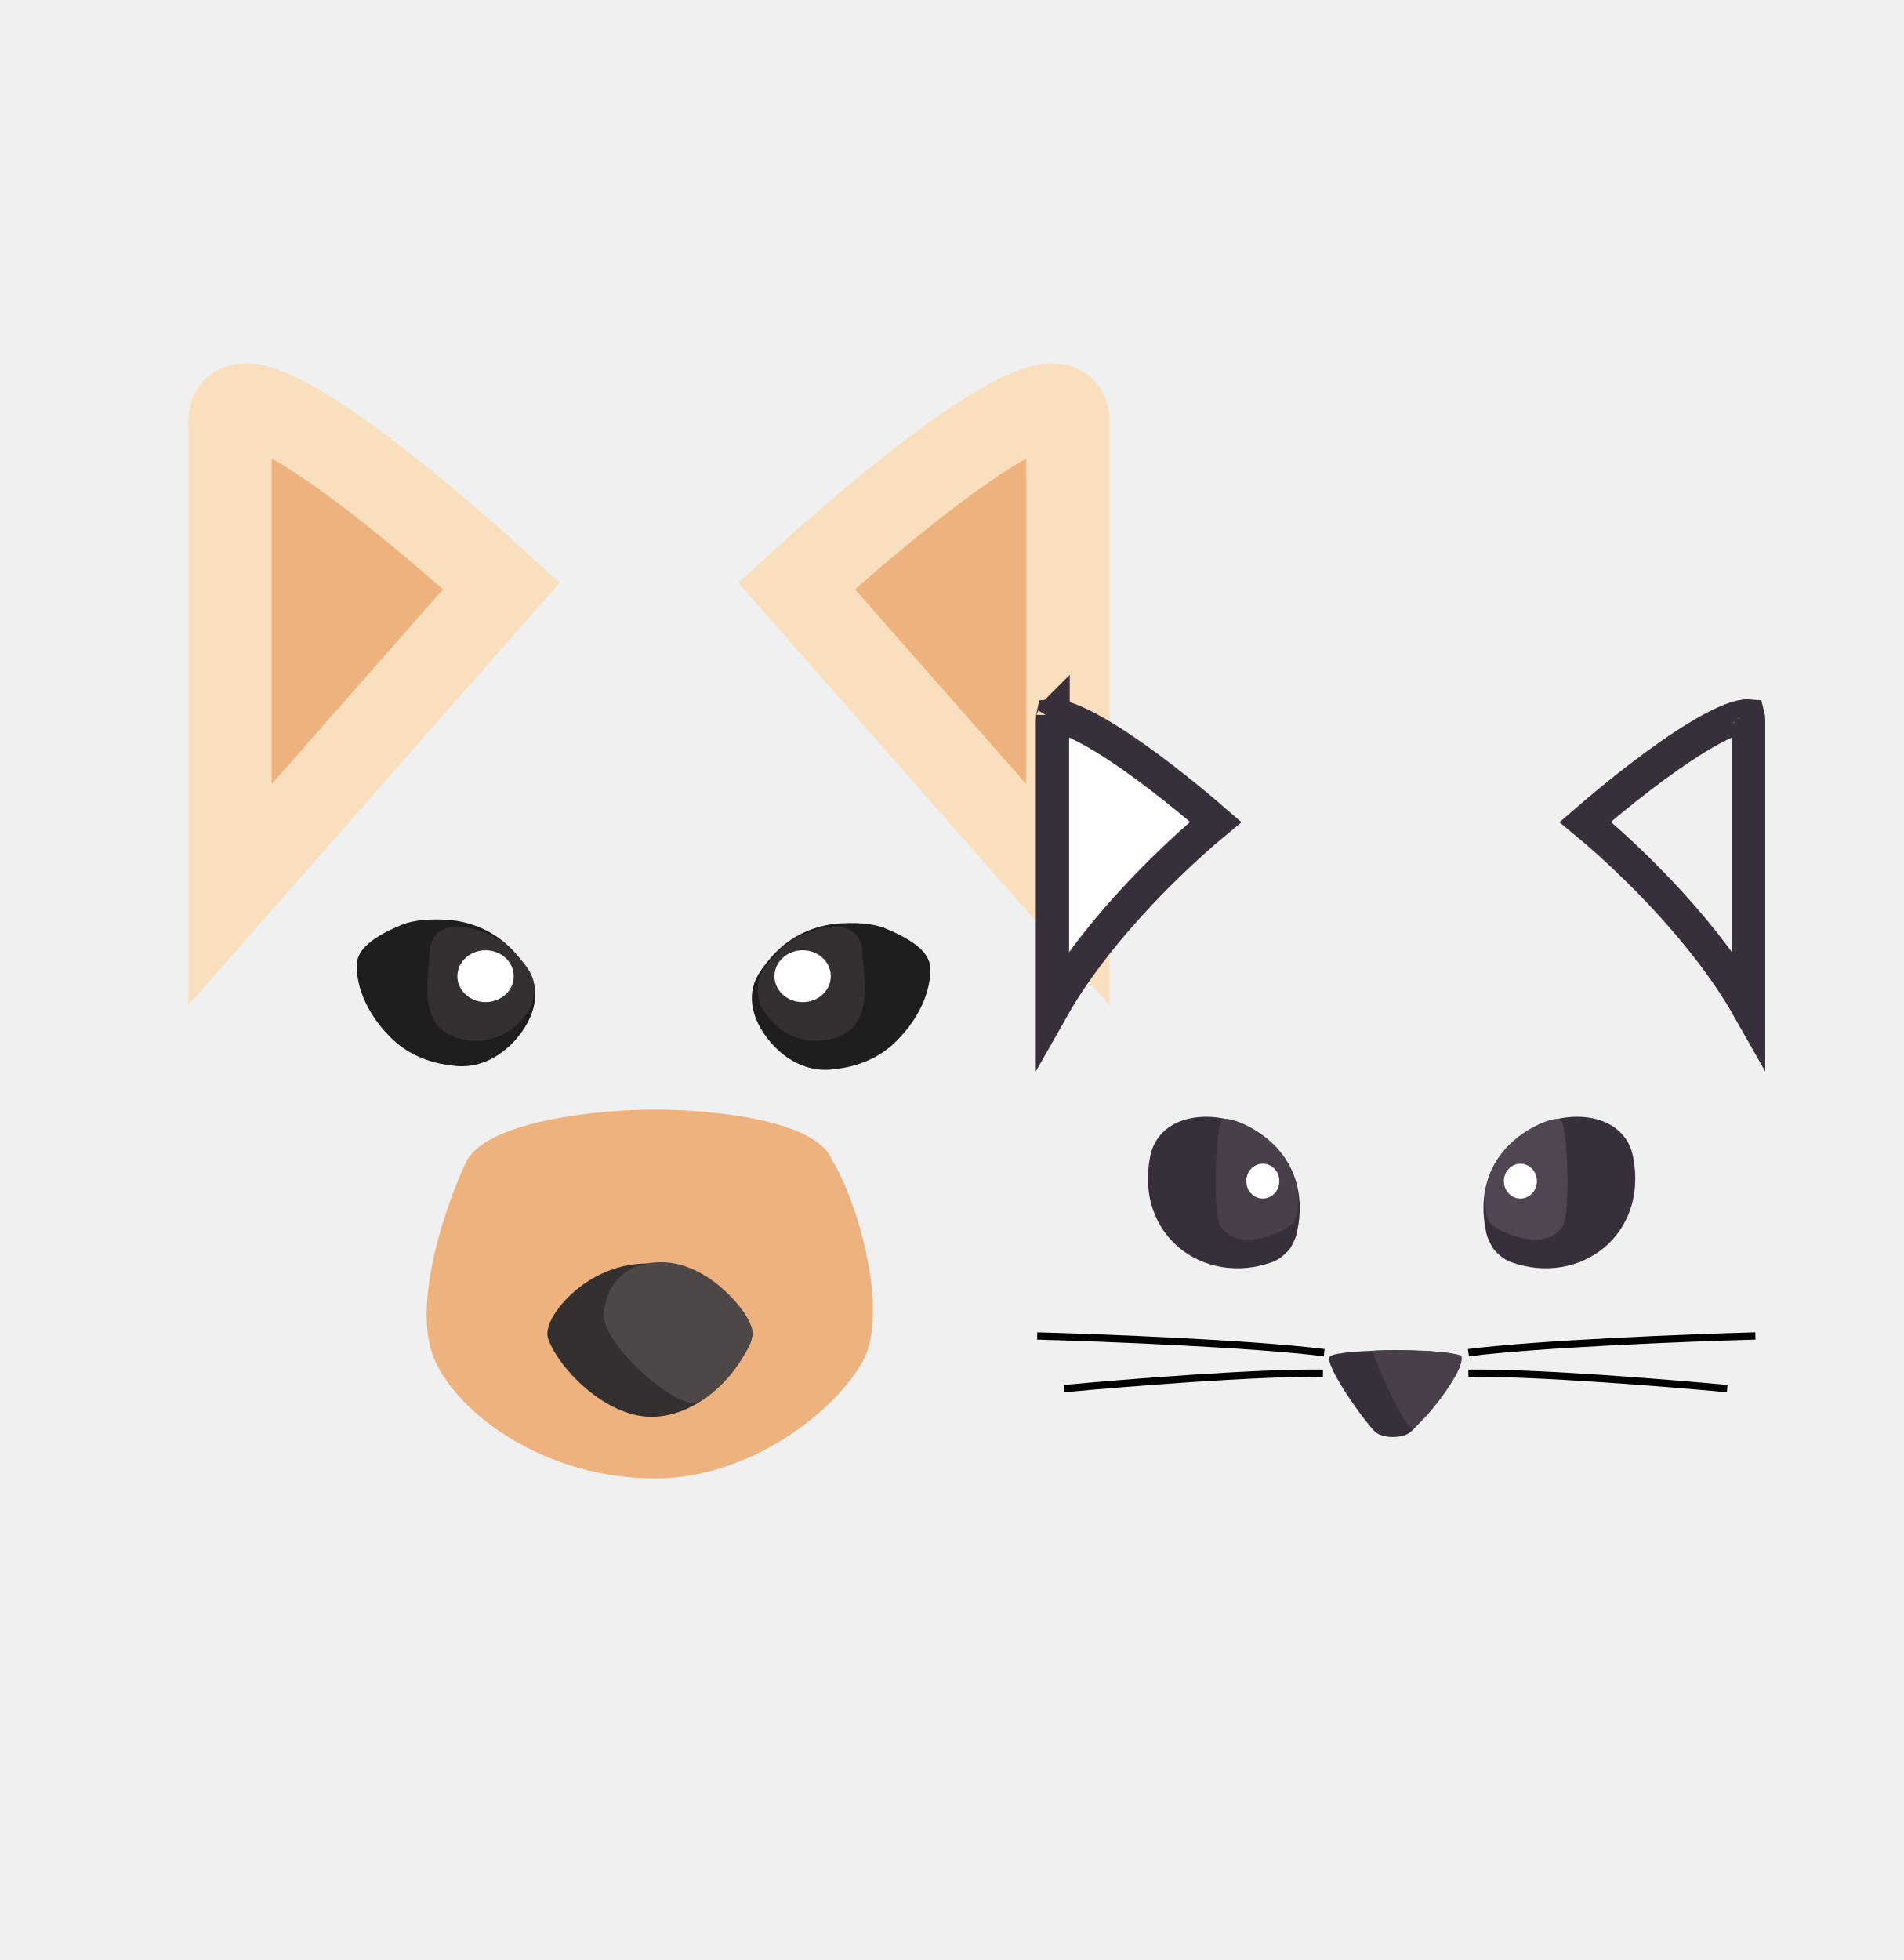
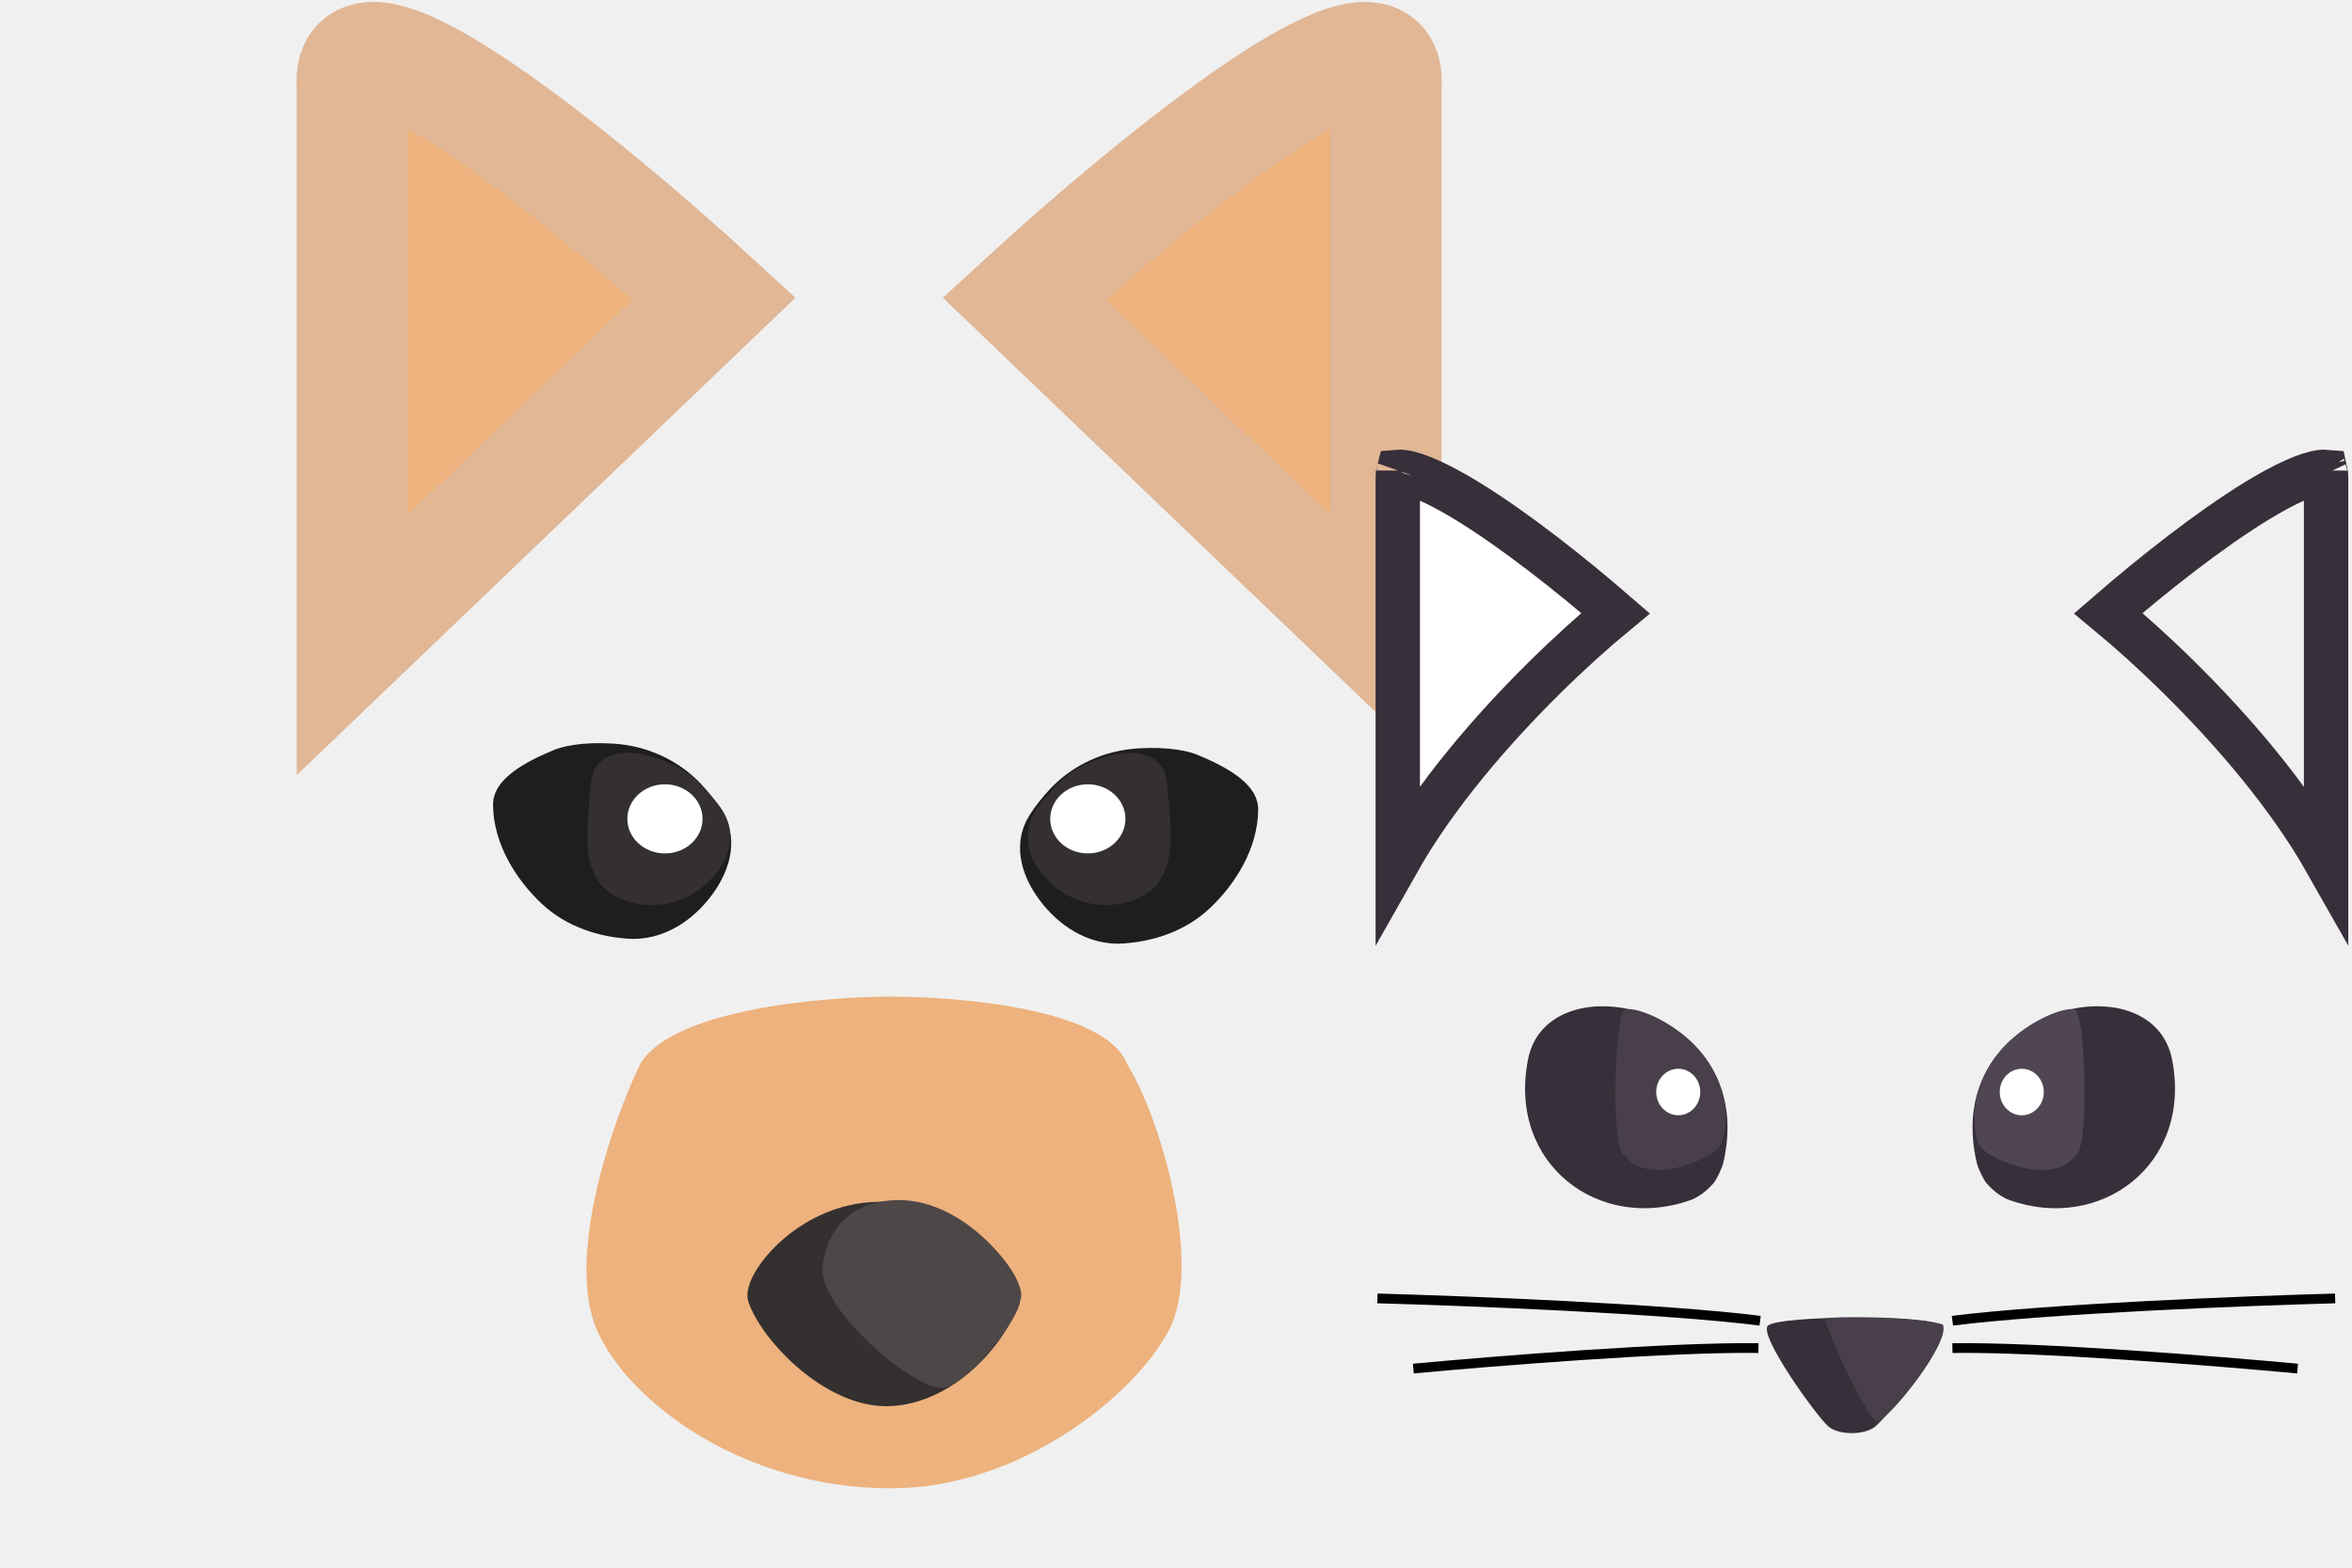
- <svg xmlns="http://www.w3.org/2000/svg" width="68" height="70" viewBox="0 0 68 70" fill="none">
-   <path d="M17.821 34.4C18 34.592 18.171 34.802 18.303 35.017C18.593 35.488 18.39 36.051 18.062 36.496C17.656 37.045 17.051 37.454 16.371 37.399C15.743 37.348 15.037 37.147 14.496 36.634C13.909 36.077 13.418 35.282 13.418 34.473C13.418 34.365 13.645 34.056 14.555 33.679C14.718 33.591 15.174 33.478 15.928 33.526C16.645 33.572 17.329 33.876 17.821 34.4Z" fill="#1F1E1E" stroke="#1F1E1E" stroke-width="1.355" />
-   <path d="M28.154 34.528C27.975 34.72 27.805 34.93 27.672 35.145C27.383 35.616 27.585 36.18 27.914 36.624C28.32 37.174 28.924 37.582 29.605 37.527C30.233 37.477 30.938 37.275 31.479 36.762C32.066 36.205 32.557 35.41 32.557 34.601C32.557 34.494 32.33 34.184 31.421 33.807C31.258 33.719 30.801 33.606 30.047 33.654C29.33 33.7 28.646 34.004 28.154 34.528Z" fill="#1F1E1E" stroke="#1F1E1E" stroke-width="1.355" />
-   <path d="M15.807 36.413C16.191 36.977 17.865 37.346 18.729 35.815C18.994 35.001 18.637 34.722 18.106 34.133C17.519 33.482 15.727 32.915 15.635 33.898C15.52 35.126 15.423 35.849 15.807 36.413Z" fill="#343030" stroke="#343030" stroke-width="0.541" />
-   <path d="M30.345 36.413C29.961 36.977 28.288 37.346 27.423 35.815C27.158 35.001 27.515 34.722 28.046 34.133C28.633 33.482 30.425 32.915 30.517 33.898C30.633 35.126 30.729 35.849 30.345 36.413Z" fill="#343030" stroke="#343030" stroke-width="0.541" />
-   <ellipse cx="17.345" cy="34.864" rx="1.007" ry="0.926" fill="white" />
-   <ellipse cx="28.671" cy="34.864" rx="1.007" ry="0.926" fill="white" />
-   <path d="M15.527 48.57C16.389 50.525 19.484 52.801 23.397 52.801C26.866 52.801 29.929 50.306 30.842 48.57C31.754 46.835 30.646 42.926 29.734 41.454C29.16 39.926 25.129 39.627 23.397 39.627C21.495 39.627 17.487 39.993 16.671 41.454C15.958 42.929 14.665 46.616 15.527 48.57Z" fill="#EDB27D" />
-   <path d="M19.846 47.727C20.213 48.731 21.789 50.322 23.271 50.322C24.701 50.322 26.091 49.044 26.577 47.727C26.765 47.218 25.191 45.338 23.271 45.407C21.119 45.308 19.668 47.238 19.846 47.727Z" fill="#343030" stroke="#343030" stroke-width="0.558" />
-   <path d="M23.596 45.138C25.481 45.121 27.045 47.344 26.805 47.731C26.805 48.212 25.399 50.004 24.778 50.046C24.002 50.099 21.355 47.798 21.645 46.765C21.715 46.226 22.087 45.152 23.596 45.138Z" fill="#4E4747" stroke="#4E4747" stroke-width="0.119" />
-   <path d="M17.909 20.926C14.566 17.855 7.947 12.424 8.217 15.263V31.95L17.909 20.926Z" fill="#EDB27D" />
-   <path d="M8.217 32.327V31.95M8.217 31.95V15.263C7.947 12.424 14.566 17.855 17.909 20.926L8.217 31.95Z" stroke="#FADFBE" stroke-width="2.977" />
-   <path d="M28.454 20.926C31.797 17.855 38.415 12.424 38.146 15.263V31.95L28.454 20.926Z" fill="#EDB27D" />
-   <path d="M38.146 32.327V31.95M38.146 31.95V15.263C38.415 12.424 31.797 17.855 28.454 20.926L38.146 31.95Z" stroke="#FADFBE" stroke-width="2.977" />
-   <path d="M37.594 25.71V36.008C38.106 35.103 38.744 34.214 39.421 33.386C40.776 31.727 42.321 30.27 43.428 29.355C42.254 28.337 40.731 27.129 39.448 26.345C38.684 25.879 38.09 25.617 37.731 25.573C37.671 25.565 37.631 25.565 37.607 25.567C37.601 25.594 37.594 25.639 37.594 25.71ZM37.574 25.573C37.574 25.573 37.575 25.573 37.575 25.573L37.574 25.573ZM37.616 25.538C37.618 25.536 37.618 25.534 37.618 25.534C37.618 25.534 37.617 25.535 37.616 25.538Z" fill="white" stroke="#372F39" stroke-width="1.189" />
-   <path d="M62.46 25.71V36.008C61.948 35.103 61.311 34.214 60.634 33.386C59.279 31.727 57.733 30.27 56.626 29.355C57.8 28.337 59.323 27.129 60.607 26.345C61.37 25.879 61.964 25.617 62.323 25.573C62.383 25.565 62.423 25.565 62.447 25.567C62.454 25.594 62.46 25.639 62.46 25.71ZM62.48 25.573C62.48 25.573 62.48 25.573 62.479 25.573L62.48 25.573ZM62.438 25.538C62.437 25.536 62.436 25.534 62.436 25.534C62.436 25.534 62.437 25.535 62.438 25.538Z" stroke="#372F39" stroke-width="1.189" />
-   <path d="M52.452 49.044C54.782 49.007 59.586 49.395 61.696 49.593" stroke="black" stroke-width="0.261" />
-   <path d="M47.256 49.044C44.925 49.007 40.122 49.395 38.012 49.593" stroke="black" stroke-width="0.261" />
-   <path d="M52.452 48.31C55.017 47.986 60.355 47.777 62.703 47.712" stroke="black" stroke-width="0.261" />
-   <path d="M47.3 48.31C44.735 47.986 39.397 47.777 37.049 47.712" stroke="black" stroke-width="0.261" />
-   <path d="M50.38 51.148C50.684 50.906 52.513 48.73 52.155 48.44C51.797 48.149 47.836 48.165 47.513 48.44C47.234 48.677 48.816 50.879 49.134 51.148C49.396 51.369 50.076 51.39 50.38 51.148Z" fill="#372F39" />
-   <path d="M46.315 44.075C47.287 39.877 41.614 38.605 41.083 41.31C40.53 44.125 42.995 45.943 45.428 45.081C45.756 44.965 45.989 44.696 46.056 44.623C46.122 44.549 46.278 44.236 46.315 44.075Z" fill="#372F39" />
-   <path d="M53.102 44.075C52.13 39.877 57.803 38.605 58.334 41.31C58.887 44.125 56.422 45.943 53.99 45.081C53.661 44.965 53.428 44.696 53.362 44.623C53.295 44.549 53.139 44.236 53.102 44.075Z" fill="#372F39" />
-   <path d="M43.655 39.997C43.421 40.254 43.303 43.38 43.612 43.818C43.998 44.366 44.695 44.343 45.316 44.141C45.737 44.005 46.151 43.816 46.27 43.551C46.352 43.367 46.371 43.07 46.371 42.754C46.246 40.659 43.864 39.767 43.655 39.997Z" fill="#483F4A" />
-   <path d="M55.762 39.997C55.996 40.254 56.114 43.38 55.805 43.818C55.419 44.366 54.722 44.343 54.101 44.141C53.68 44.005 53.266 43.816 53.147 43.551C53.065 43.367 53.046 43.07 53.046 42.754C53.171 40.659 55.553 39.767 55.762 39.997Z" fill="#504653" />
-   <ellipse cx="45.108" cy="42.183" rx="0.59" ry="0.623" fill="white" />
-   <ellipse rx="0.59" ry="0.623" transform="matrix(-1 0 0 1 54.3093 42.1833)" fill="white" />
-   <path d="M49.061 48.245C49.115 48.206 51.463 48.169 52.195 48.413C52.399 48.903 50.809 50.881 50.449 51.015C50.233 51.095 48.943 48.329 49.061 48.245Z" fill="#483F4A" />
+ <svg xmlns="http://www.w3.org/2000/svg" width="63" height="42" viewBox="0 0 63 42" fill="none">
+   <path d="M18.288 21.473C18.467 21.665 18.638 21.875 18.77 22.09C19.059 22.561 18.857 23.125 18.528 23.569C18.122 24.119 17.518 24.527 16.837 24.472C16.21 24.422 15.504 24.22 14.963 23.707C14.376 23.15 13.884 22.355 13.884 21.546C13.884 21.439 14.112 21.129 15.021 20.752C15.185 20.664 15.641 20.551 16.395 20.599C17.112 20.645 17.796 20.949 18.288 21.473Z" fill="#1F1E1E" stroke="#1F1E1E" stroke-width="1.355" />
+   <path d="M28.621 21.601C28.442 21.793 28.271 22.003 28.139 22.218C27.849 22.689 28.052 23.253 28.381 23.698C28.786 24.247 29.391 24.655 30.072 24.6C30.699 24.55 31.405 24.349 31.946 23.835C32.533 23.279 33.024 22.483 33.024 21.674C33.024 21.567 32.797 21.258 31.888 20.88C31.724 20.792 31.268 20.68 30.514 20.727C29.797 20.773 29.113 21.077 28.621 21.601Z" fill="#1F1E1E" stroke="#1F1E1E" stroke-width="1.355" />
+   <path d="M16.274 23.486C16.658 24.05 18.331 24.419 19.196 22.888C19.461 22.074 19.104 21.796 18.573 21.206C17.986 20.555 16.194 19.988 16.102 20.971C15.986 22.199 15.89 22.923 16.274 23.486Z" fill="#343030" stroke="#343030" stroke-width="0.541" />
+   <path d="M30.812 23.486C30.428 24.05 28.754 24.419 27.89 22.888C27.625 22.074 27.982 21.796 28.513 21.206C29.1 20.555 30.892 19.988 30.984 20.971C31.099 22.199 31.196 22.923 30.812 23.486Z" fill="#343030" stroke="#343030" stroke-width="0.541" />
+   <ellipse cx="17.811" cy="21.938" rx="1.007" ry="0.926" fill="white" />
+   <ellipse cx="29.138" cy="21.938" rx="1.007" ry="0.926" fill="white" />
+   <path d="M15.994 35.643C16.856 37.598 19.951 39.874 23.864 39.874C27.333 39.874 30.396 37.379 31.308 35.643C32.221 33.908 31.113 29.999 30.201 28.527C29.627 26.999 25.596 26.7 23.864 26.7C21.962 26.7 17.953 27.066 17.138 28.527C16.425 30.002 15.132 33.689 15.994 35.643Z" fill="#EDB27D" />
+   <path d="M20.313 34.8C20.68 35.804 22.256 37.395 23.738 37.395C25.168 37.395 26.558 36.117 27.044 34.8C27.231 34.291 25.658 32.411 23.738 32.48C21.585 32.381 20.134 34.311 20.313 34.8Z" fill="#343030" stroke="#343030" stroke-width="0.558" />
+   <path d="M24.062 32.211C25.948 32.194 27.512 34.418 27.272 34.804C27.272 35.285 25.866 37.077 25.245 37.119C24.469 37.172 21.821 34.871 22.111 33.839C22.182 33.299 22.554 32.225 24.062 32.211Z" fill="#4E4747" stroke="#4E4747" stroke-width="0.119" />
+   <path d="M19.131 7.999C15.788 4.929 9.169 -0.503 9.438 2.336V17.279L19.131 7.999Z" fill="#EDB27D" stroke="#E1B796" stroke-width="2.977" />
+   <path d="M27.43 7.999C30.773 4.929 37.392 -0.503 37.123 2.336V17.279L27.43 7.999Z" fill="#EDB27D" stroke="#E1B796" stroke-width="2.977" />
+   <path d="M37.44 12.783V23.081C37.952 22.176 38.589 21.288 39.266 20.459C40.621 18.8 42.166 17.343 43.274 16.428C42.099 15.41 40.577 14.202 39.293 13.418C38.53 12.952 37.936 12.69 37.577 12.646C37.517 12.638 37.477 12.639 37.453 12.641C37.446 12.667 37.44 12.712 37.44 12.783ZM37.42 12.646C37.42 12.646 37.42 12.646 37.421 12.646L37.42 12.646ZM37.462 12.612C37.463 12.609 37.464 12.608 37.464 12.607C37.464 12.607 37.463 12.609 37.462 12.612Z" fill="white" stroke="#372F39" stroke-width="1.189" />
+   <path d="M62.306 12.783V23.081C61.793 22.176 61.156 21.288 60.479 20.459C59.124 18.8 57.579 17.343 56.472 16.428C57.646 15.41 59.169 14.202 60.452 13.418C61.216 12.952 61.809 12.69 62.169 12.646C62.229 12.638 62.269 12.639 62.293 12.641C62.299 12.667 62.306 12.712 62.306 12.783ZM62.326 12.646C62.326 12.646 62.325 12.646 62.324 12.646L62.326 12.646ZM62.284 12.612C62.282 12.609 62.282 12.608 62.282 12.607C62.282 12.607 62.283 12.609 62.284 12.612Z" stroke="#372F39" stroke-width="1.189" />
+   <path d="M52.297 36.117C54.628 36.081 59.431 36.468 61.542 36.666" stroke="black" stroke-width="0.261" />
+   <path d="M47.102 36.117C44.771 36.081 39.968 36.468 37.857 36.666" stroke="black" stroke-width="0.261" />
+   <path d="M52.297 35.384C54.862 35.059 60.2 34.85 62.549 34.786" stroke="black" stroke-width="0.261" />
+   <path d="M47.146 35.384C44.581 35.059 39.243 34.85 36.895 34.786" stroke="black" stroke-width="0.261" />
+   <path d="M50.226 38.221C50.53 37.979 52.358 35.803 52.001 35.513C51.642 35.223 47.681 35.238 47.359 35.513C47.08 35.751 48.661 37.952 48.98 38.221C49.242 38.442 49.922 38.463 50.226 38.221Z" fill="#372F39" />
+   <path d="M46.161 31.149C47.133 26.951 41.46 25.678 40.929 28.383C40.376 31.198 42.841 33.016 45.273 32.155C45.602 32.038 45.834 31.769 45.901 31.696C45.968 31.622 46.123 31.309 46.161 31.149Z" fill="#372F39" />
+   <path d="M52.948 31.149C51.975 26.951 57.648 25.678 58.18 28.383C58.733 31.198 56.268 33.016 53.835 32.155C53.507 32.038 53.274 31.769 53.207 31.696C53.14 31.622 52.985 31.309 52.948 31.149Z" fill="#372F39" />
+   <path d="M43.5 27.07C43.267 27.327 43.149 30.453 43.457 30.891C43.843 31.44 44.541 31.416 45.162 31.215C45.583 31.078 45.997 30.889 46.115 30.624C46.198 30.44 46.217 30.143 46.217 29.827C46.091 27.732 43.709 26.841 43.5 27.07Z" fill="#483F4A" />
+   <path d="M55.608 27.07C55.841 27.327 55.959 30.453 55.651 30.891C55.265 31.44 54.568 31.416 53.947 31.215C53.525 31.078 53.112 30.889 52.993 30.624C52.91 30.44 52.891 30.143 52.891 29.827C53.017 27.732 55.399 26.841 55.608 27.07Z" fill="#504653" />
+   <ellipse cx="44.953" cy="29.256" rx="0.59" ry="0.623" fill="white" />
+   <ellipse rx="0.59" ry="0.623" transform="matrix(-1 0 0 1 54.1548 29.2565)" fill="white" />
+   <path d="M48.907 35.318C48.96 35.279 51.308 35.242 52.041 35.486C52.245 35.976 50.655 37.954 50.294 38.088C50.078 38.169 48.789 35.402 48.907 35.318Z" fill="#483F4A" />
</svg>
